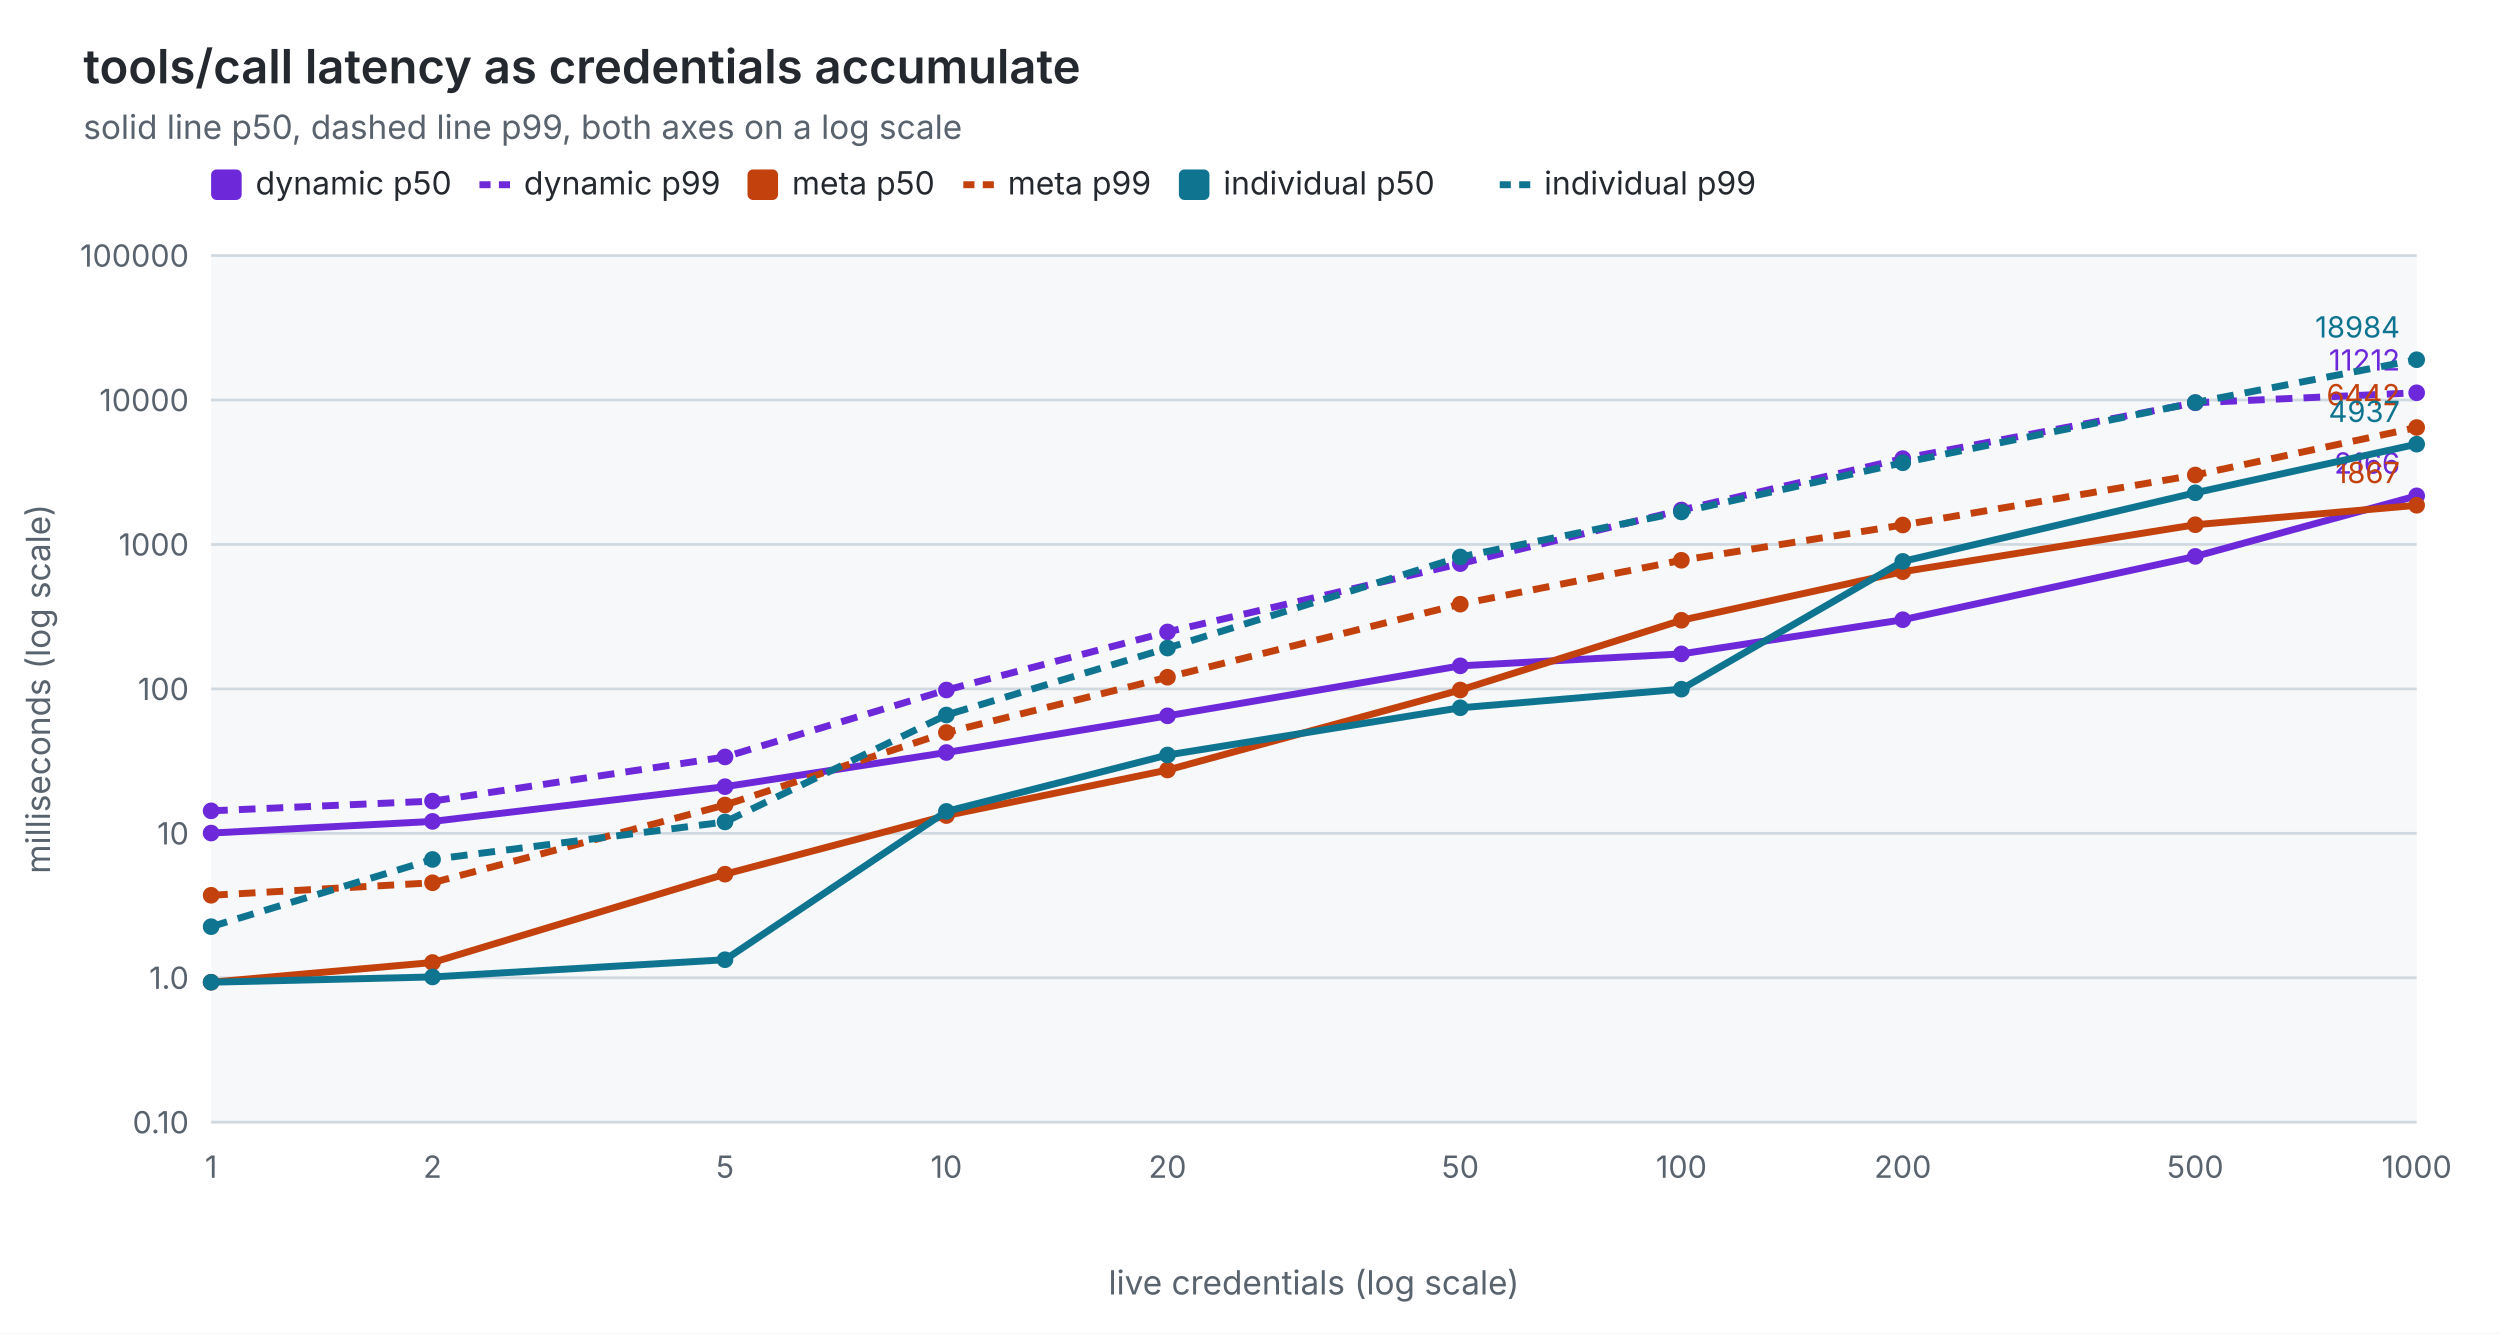
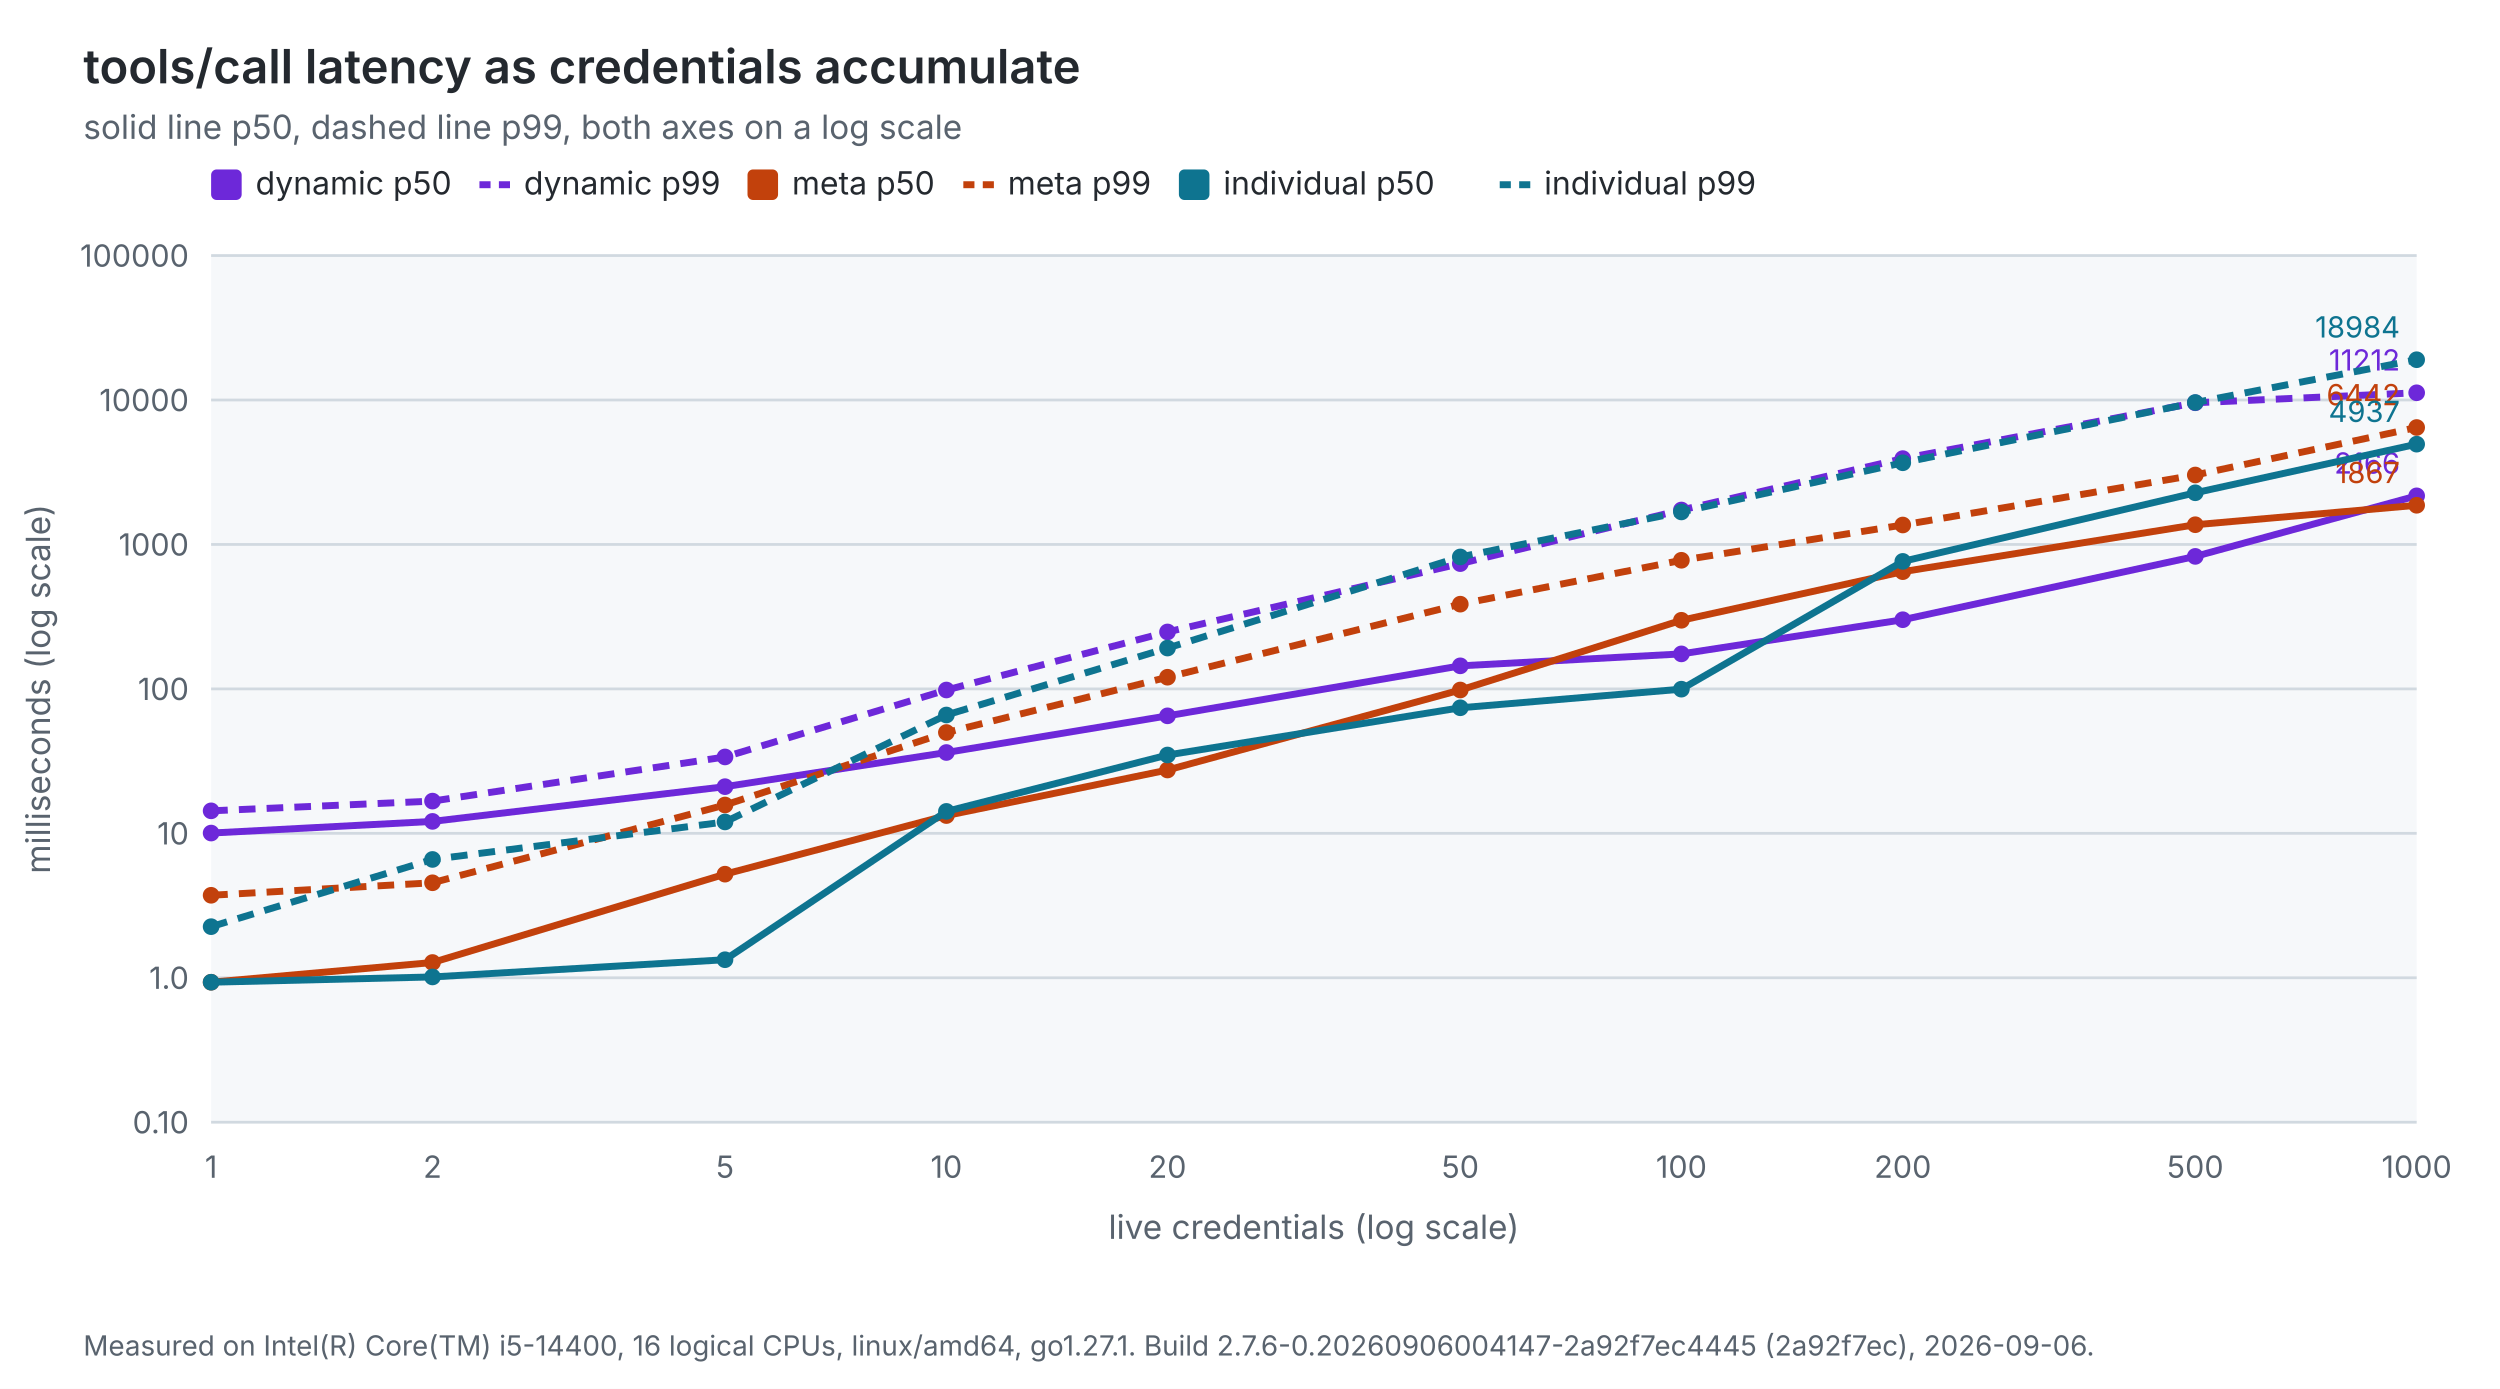
- <svg xmlns="http://www.w3.org/2000/svg" viewBox="0 0 900 480" width="900" height="480" role="img" aria-label="tools/call latency as credentials accumulate. solid line p50, dashed line p99, both axes on a log scale">
-   <rect width="900" height="480" fill="#ffffff" />
+ <svg xmlns="http://www.w3.org/2000/svg" viewBox="0 0 900 500" width="900" height="500" role="img" aria-label="tools/call latency as credentials accumulate. solid line p50, dashed line p99, both axes on a log scale. Measured on Intel(R) Core(TM) i5-14400, 16 logical CPUs, linux/amd64, go1.27.1. Build 2.7.6-0.20260906004147-2a92f7ec4445 (2a92f7ec), 2026-09-06.">
+   <rect width="900" height="500" fill="#ffffff" />
  <text x="30" y="30" font-family="ui-sans-serif,system-ui,-apple-system,Segoe UI,sans-serif" font-size="17" font-weight="600" fill="#24292f">tools/call latency as credentials accumulate</text>
  <text x="30" y="50" font-family="ui-sans-serif,system-ui,-apple-system,Segoe UI,sans-serif" font-size="12" fill="#59636e">solid line p50, dashed line p99, both axes on a log scale</text>
  <rect x="76" y="92" width="794" height="312" fill="#f6f8fa" />
  <rect x="76.0" y="61.0" width="11" height="11" rx="2" fill="#6d28d9" />
  <text x="92.0" y="70.0" font-family="ui-sans-serif,system-ui,-apple-system,Segoe UI,sans-serif" font-size="11.5" fill="#24292f">dynamic p50</text>
  <line x1="172.6" y1="66.5" x2="183.6" y2="66.5" stroke="#6d28d9" stroke-width="2.5" stroke-dasharray="4 3" />
  <text x="188.6" y="70.0" font-family="ui-sans-serif,system-ui,-apple-system,Segoe UI,sans-serif" font-size="11.5" fill="#24292f">dynamic p99</text>
  <rect x="269.1" y="61.0" width="11" height="11" rx="2" fill="#c2410c" />
  <text x="285.1" y="70.0" font-family="ui-sans-serif,system-ui,-apple-system,Segoe UI,sans-serif" font-size="11.5" fill="#24292f">meta p50</text>
  <line x1="346.8" y1="66.5" x2="357.8" y2="66.5" stroke="#c2410c" stroke-width="2.5" stroke-dasharray="4 3" />
  <text x="362.8" y="70.0" font-family="ui-sans-serif,system-ui,-apple-system,Segoe UI,sans-serif" font-size="11.5" fill="#24292f">meta p99</text>
  <rect x="424.4" y="61.0" width="11" height="11" rx="2" fill="#0e7490" />
  <text x="440.4" y="70.0" font-family="ui-sans-serif,system-ui,-apple-system,Segoe UI,sans-serif" font-size="11.5" fill="#24292f">individual p50</text>
  <line x1="539.9" y1="66.5" x2="550.9" y2="66.5" stroke="#0e7490" stroke-width="2.5" stroke-dasharray="4 3" />
  <text x="555.9" y="70.0" font-family="ui-sans-serif,system-ui,-apple-system,Segoe UI,sans-serif" font-size="11.5" fill="#24292f">individual p99</text>
  <line x1="76" y1="404.0" x2="870" y2="404.0" stroke="#d1d9e0" stroke-width="1" />
  <text x="68" y="408.0" font-family="ui-sans-serif,system-ui,-apple-system,Segoe UI,sans-serif" font-size="11" text-anchor="end" fill="#59636e">0.10</text>
  <line x1="76" y1="352.0" x2="870" y2="352.0" stroke="#d1d9e0" stroke-width="1" />
  <text x="68" y="356.0" font-family="ui-sans-serif,system-ui,-apple-system,Segoe UI,sans-serif" font-size="11" text-anchor="end" fill="#59636e">1.0</text>
  <line x1="76" y1="300.0" x2="870" y2="300.0" stroke="#d1d9e0" stroke-width="1" />
  <text x="68" y="304.0" font-family="ui-sans-serif,system-ui,-apple-system,Segoe UI,sans-serif" font-size="11" text-anchor="end" fill="#59636e">10</text>
  <line x1="76" y1="248.0" x2="870" y2="248.0" stroke="#d1d9e0" stroke-width="1" />
  <text x="68" y="252.0" font-family="ui-sans-serif,system-ui,-apple-system,Segoe UI,sans-serif" font-size="11" text-anchor="end" fill="#59636e">100</text>
  <line x1="76" y1="196.0" x2="870" y2="196.0" stroke="#d1d9e0" stroke-width="1" />
  <text x="68" y="200.0" font-family="ui-sans-serif,system-ui,-apple-system,Segoe UI,sans-serif" font-size="11" text-anchor="end" fill="#59636e">1000</text>
  <line x1="76" y1="144.0" x2="870" y2="144.0" stroke="#d1d9e0" stroke-width="1" />
  <text x="68" y="148.0" font-family="ui-sans-serif,system-ui,-apple-system,Segoe UI,sans-serif" font-size="11" text-anchor="end" fill="#59636e">10000</text>
  <line x1="76" y1="92.0" x2="870" y2="92.0" stroke="#d1d9e0" stroke-width="1" />
  <text x="68" y="96.0" font-family="ui-sans-serif,system-ui,-apple-system,Segoe UI,sans-serif" font-size="11" text-anchor="end" fill="#59636e">100000</text>
  <text x="18" y="248.0" font-family="ui-sans-serif,system-ui,-apple-system,Segoe UI,sans-serif" font-size="12" fill="#59636e" text-anchor="middle" transform="rotate(-90 18 248.0)">milliseconds (log scale)</text>
-   <text x="473.0" y="466" font-family="ui-sans-serif,system-ui,-apple-system,Segoe UI,sans-serif" font-size="12" text-anchor="middle" fill="#59636e">live credentials (log scale)</text>
+   <text x="473.0" y="446" font-family="ui-sans-serif,system-ui,-apple-system,Segoe UI,sans-serif" font-size="12" text-anchor="middle" fill="#59636e">live credentials (log scale)</text>
+   <text x="30" y="488" font-family="ui-sans-serif,system-ui,-apple-system,Segoe UI,sans-serif" font-size="10" fill="#59636e">Measured on Intel(R) Core(TM) i5-14400, 16 logical CPUs, linux/amd64, go1.27.1. Build 2.7.6-0.20260906004147-2a92f7ec4445 (2a92f7ec), 2026-09-06.</text>
  <text x="76.0" y="424" font-family="ui-sans-serif,system-ui,-apple-system,Segoe UI,sans-serif" font-size="11" text-anchor="middle" fill="#59636e">1</text>
  <text x="155.7" y="424" font-family="ui-sans-serif,system-ui,-apple-system,Segoe UI,sans-serif" font-size="11" text-anchor="middle" fill="#59636e">2</text>
  <text x="261.0" y="424" font-family="ui-sans-serif,system-ui,-apple-system,Segoe UI,sans-serif" font-size="11" text-anchor="middle" fill="#59636e">5</text>
  <text x="340.7" y="424" font-family="ui-sans-serif,system-ui,-apple-system,Segoe UI,sans-serif" font-size="11" text-anchor="middle" fill="#59636e">10</text>
  <text x="420.3" y="424" font-family="ui-sans-serif,system-ui,-apple-system,Segoe UI,sans-serif" font-size="11" text-anchor="middle" fill="#59636e">20</text>
  <text x="525.7" y="424" font-family="ui-sans-serif,system-ui,-apple-system,Segoe UI,sans-serif" font-size="11" text-anchor="middle" fill="#59636e">50</text>
  <text x="605.3" y="424" font-family="ui-sans-serif,system-ui,-apple-system,Segoe UI,sans-serif" font-size="11" text-anchor="middle" fill="#59636e">100</text>
  <text x="685.0" y="424" font-family="ui-sans-serif,system-ui,-apple-system,Segoe UI,sans-serif" font-size="11" text-anchor="middle" fill="#59636e">200</text>
  <text x="790.3" y="424" font-family="ui-sans-serif,system-ui,-apple-system,Segoe UI,sans-serif" font-size="11" text-anchor="middle" fill="#59636e">500</text>
  <text x="870.0" y="424" font-family="ui-sans-serif,system-ui,-apple-system,Segoe UI,sans-serif" font-size="11" text-anchor="middle" fill="#59636e">1000</text>
  <path d="M76.0,299.9L155.7,295.7L261.0,283.2L340.7,270.9L420.3,257.7L525.7,239.7L605.3,235.4L685.0,223.1L790.3,200.3L870.0,178.5" fill="none" stroke="#6d28d9" stroke-width="2.5" stroke-linejoin="round" />
  <circle cx="76.0" cy="299.9" r="3" fill="#6d28d9" />
  <circle cx="155.7" cy="295.7" r="3" fill="#6d28d9" />
  <circle cx="261.0" cy="283.2" r="3" fill="#6d28d9" />
  <circle cx="340.7" cy="270.9" r="3" fill="#6d28d9" />
  <circle cx="420.3" cy="257.7" r="3" fill="#6d28d9" />
  <circle cx="525.7" cy="239.7" r="3" fill="#6d28d9" />
  <circle cx="605.3" cy="235.4" r="3" fill="#6d28d9" />
  <circle cx="685.0" cy="223.1" r="3" fill="#6d28d9" />
  <circle cx="790.3" cy="200.3" r="3" fill="#6d28d9" />
  <circle cx="870.0" cy="178.5" r="3" fill="#6d28d9" />
  <text x="864.0" y="170.5" font-family="ui-sans-serif,system-ui,-apple-system,Segoe UI,sans-serif" font-size="10.5" text-anchor="end" fill="#6d28d9">2166</text>
  <path d="M76.0,291.9L155.7,288.4L261.0,272.5L340.7,248.4L420.3,227.5L525.7,202.9L605.3,183.6L685.0,165.1L790.3,145.0L870.0,141.4" fill="none" stroke="#6d28d9" stroke-width="2.5" stroke-linejoin="round" stroke-dasharray="6 4" />
  <circle cx="76.0" cy="291.9" r="3" fill="#6d28d9" />
  <circle cx="155.7" cy="288.4" r="3" fill="#6d28d9" />
  <circle cx="261.0" cy="272.5" r="3" fill="#6d28d9" />
  <circle cx="340.7" cy="248.4" r="3" fill="#6d28d9" />
  <circle cx="420.3" cy="227.5" r="3" fill="#6d28d9" />
  <circle cx="525.7" cy="202.9" r="3" fill="#6d28d9" />
  <circle cx="605.3" cy="183.6" r="3" fill="#6d28d9" />
  <circle cx="685.0" cy="165.1" r="3" fill="#6d28d9" />
  <circle cx="790.3" cy="145.0" r="3" fill="#6d28d9" />
  <circle cx="870.0" cy="141.4" r="3" fill="#6d28d9" />
  <text x="864.0" y="133.4" font-family="ui-sans-serif,system-ui,-apple-system,Segoe UI,sans-serif" font-size="10.5" text-anchor="end" fill="#6d28d9">11212</text>
  <path d="M76.0,353.6L155.7,346.5L261.0,314.7L340.7,293.6L420.3,277.2L525.7,248.4L605.3,223.3L685.0,205.8L790.3,188.9L870.0,181.9" fill="none" stroke="#c2410c" stroke-width="2.5" stroke-linejoin="round" />
  <circle cx="76.0" cy="353.6" r="3" fill="#c2410c" />
  <circle cx="155.7" cy="346.5" r="3" fill="#c2410c" />
  <circle cx="261.0" cy="314.7" r="3" fill="#c2410c" />
  <circle cx="340.7" cy="293.6" r="3" fill="#c2410c" />
  <circle cx="420.3" cy="277.2" r="3" fill="#c2410c" />
  <circle cx="525.7" cy="248.4" r="3" fill="#c2410c" />
  <circle cx="605.3" cy="223.3" r="3" fill="#c2410c" />
  <circle cx="685.0" cy="205.8" r="3" fill="#c2410c" />
  <circle cx="790.3" cy="188.9" r="3" fill="#c2410c" />
  <circle cx="870.0" cy="181.9" r="3" fill="#c2410c" />
  <text x="864.0" y="173.9" font-family="ui-sans-serif,system-ui,-apple-system,Segoe UI,sans-serif" font-size="10.5" text-anchor="end" fill="#c2410c">1867</text>
  <path d="M76.0,322.3L155.7,317.8L261.0,289.8L340.7,263.7L420.3,243.8L525.7,217.5L605.3,201.7L685.0,189.0L790.3,171.0L870.0,153.9" fill="none" stroke="#c2410c" stroke-width="2.5" stroke-linejoin="round" stroke-dasharray="6 4" />
  <circle cx="76.0" cy="322.3" r="3" fill="#c2410c" />
  <circle cx="155.7" cy="317.8" r="3" fill="#c2410c" />
  <circle cx="261.0" cy="289.8" r="3" fill="#c2410c" />
  <circle cx="340.7" cy="263.7" r="3" fill="#c2410c" />
  <circle cx="420.3" cy="243.8" r="3" fill="#c2410c" />
  <circle cx="525.7" cy="217.5" r="3" fill="#c2410c" />
  <circle cx="605.3" cy="201.7" r="3" fill="#c2410c" />
  <circle cx="685.0" cy="189.0" r="3" fill="#c2410c" />
  <circle cx="790.3" cy="171.0" r="3" fill="#c2410c" />
  <circle cx="870.0" cy="153.9" r="3" fill="#c2410c" />
  <text x="864.0" y="145.9" font-family="ui-sans-serif,system-ui,-apple-system,Segoe UI,sans-serif" font-size="10.5" text-anchor="end" fill="#c2410c">6442</text>
  <path d="M76.0,353.6L155.7,351.7L261.0,345.5L340.7,292.1L420.3,271.8L525.7,254.8L605.3,248.1L685.0,202.1L790.3,177.4L870.0,159.9" fill="none" stroke="#0e7490" stroke-width="2.5" stroke-linejoin="round" />
  <circle cx="76.0" cy="353.6" r="3" fill="#0e7490" />
  <circle cx="155.7" cy="351.7" r="3" fill="#0e7490" />
  <circle cx="261.0" cy="345.5" r="3" fill="#0e7490" />
  <circle cx="340.7" cy="292.1" r="3" fill="#0e7490" />
  <circle cx="420.3" cy="271.8" r="3" fill="#0e7490" />
  <circle cx="525.7" cy="254.8" r="3" fill="#0e7490" />
  <circle cx="605.3" cy="248.1" r="3" fill="#0e7490" />
  <circle cx="685.0" cy="202.1" r="3" fill="#0e7490" />
  <circle cx="790.3" cy="177.4" r="3" fill="#0e7490" />
  <circle cx="870.0" cy="159.9" r="3" fill="#0e7490" />
  <text x="864.0" y="151.9" font-family="ui-sans-serif,system-ui,-apple-system,Segoe UI,sans-serif" font-size="10.5" text-anchor="end" fill="#0e7490">4937</text>
  <path d="M76.0,333.6L155.7,309.4L261.0,295.9L340.7,257.4L420.3,233.3L525.7,200.5L605.3,184.3L685.0,166.6L790.3,144.9L870.0,129.5" fill="none" stroke="#0e7490" stroke-width="2.5" stroke-linejoin="round" stroke-dasharray="6 4" />
  <circle cx="76.0" cy="333.6" r="3" fill="#0e7490" />
  <circle cx="155.7" cy="309.4" r="3" fill="#0e7490" />
  <circle cx="261.0" cy="295.9" r="3" fill="#0e7490" />
  <circle cx="340.7" cy="257.4" r="3" fill="#0e7490" />
  <circle cx="420.3" cy="233.3" r="3" fill="#0e7490" />
  <circle cx="525.7" cy="200.5" r="3" fill="#0e7490" />
  <circle cx="605.3" cy="184.3" r="3" fill="#0e7490" />
  <circle cx="685.0" cy="166.6" r="3" fill="#0e7490" />
  <circle cx="790.3" cy="144.9" r="3" fill="#0e7490" />
  <circle cx="870.0" cy="129.5" r="3" fill="#0e7490" />
  <text x="864.0" y="121.5" font-family="ui-sans-serif,system-ui,-apple-system,Segoe UI,sans-serif" font-size="10.5" text-anchor="end" fill="#0e7490">18984</text>
</svg>
